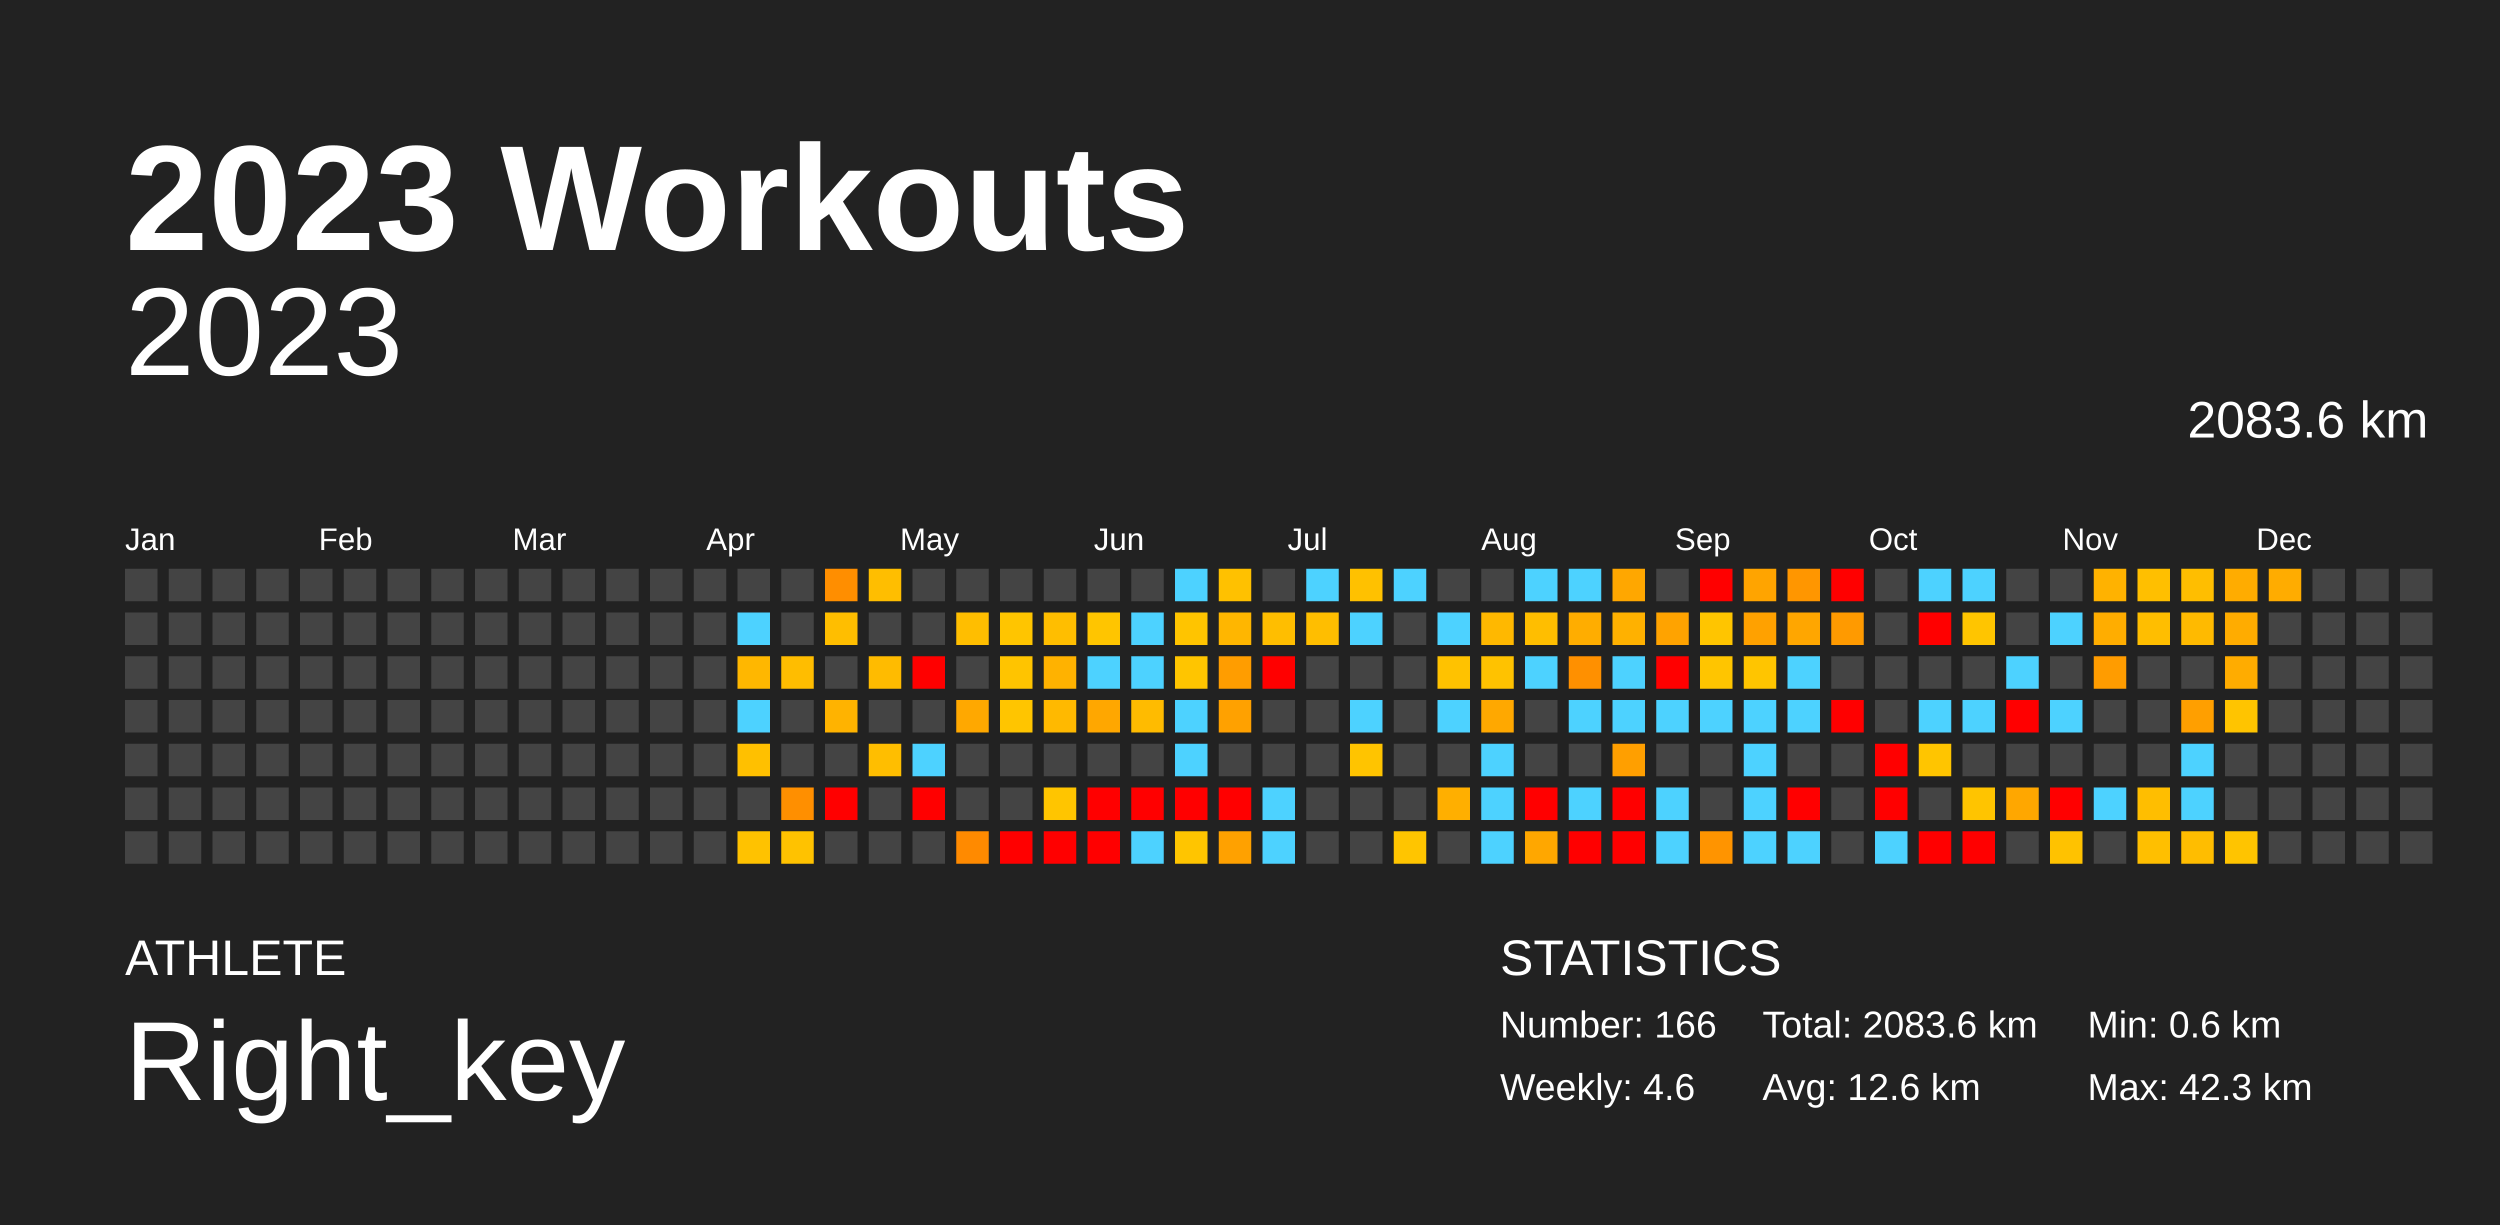
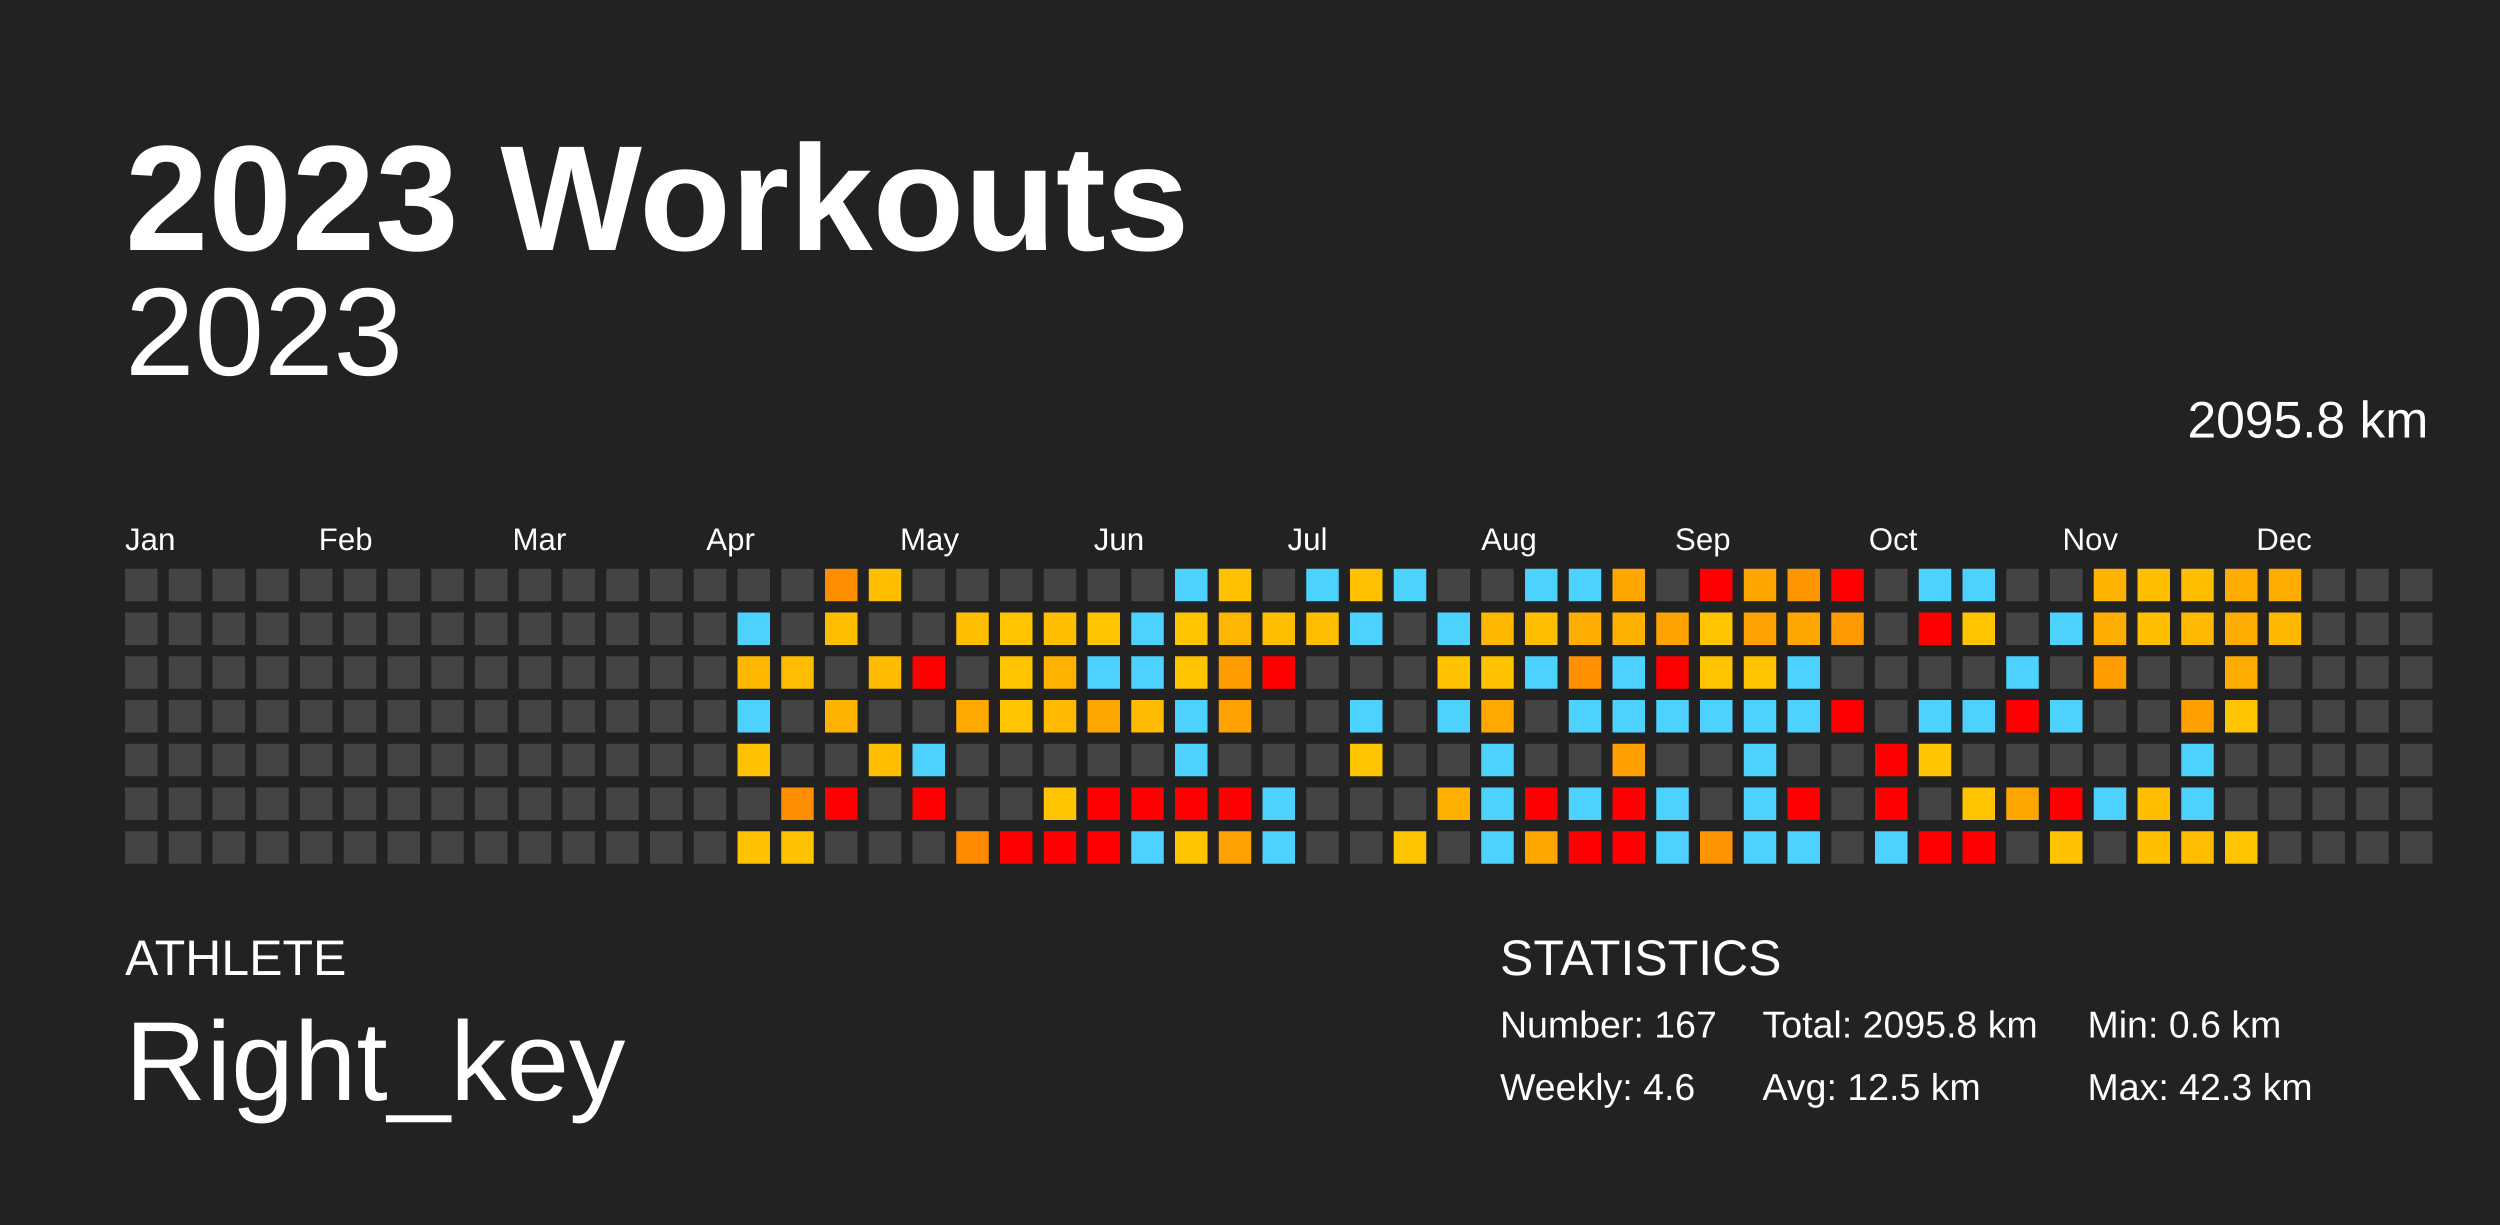
<svg xmlns="http://www.w3.org/2000/svg" baseProfile="full" height="98mm" version="1.1" viewBox="0,0,200,98" width="200mm">
  <defs />
  <rect fill="#222222" height="98" width="200" x="0" y="0" />
  <text fill="#FFFFFF" style="font-size:12px; font-family:Arial; font-weight:bold;" x="10" y="20">2023 Workouts</text>
  <text fill="#FFFFFF" style="font-size:4px; font-family:Arial" x="10" y="78">ATHLETE</text>
  <text fill="#FFFFFF" style="font-size:9px; font-family:Arial" x="10" y="88">Right_key</text>
  <text fill="#FFFFFF" style="font-size:4px; font-family:Arial" x="120" y="78">STATISTICS</text>
-   <text fill="#FFFFFF" style="font-size:3px; font-family:Arial" x="120" y="83">Number: 166</text>
+   <text fill="#FFFFFF" style="font-size:3px; font-family:Arial" x="120" y="83">Number: 167</text>
  <text fill="#FFFFFF" style="font-size:3px; font-family:Arial" x="120" y="88">Weekly: 4.6</text>
-   <text fill="#FFFFFF" style="font-size:3px; font-family:Arial" x="141" y="83">Total: 2083.6 km</text>
-   <text fill="#FFFFFF" style="font-size:3px; font-family:Arial" x="141" y="88">Avg: 12.6 km</text>
+   <text fill="#FFFFFF" style="font-size:3px; font-family:Arial" x="141" y="83">Total: 2095.8 km</text>
+   <text fill="#FFFFFF" style="font-size:3px; font-family:Arial" x="141" y="88">Avg: 12.5 km</text>
  <text fill="#FFFFFF" style="font-size:3px; font-family:Arial" x="167" y="83">Min: 0.6 km</text>
  <text fill="#FFFFFF" style="font-size:3px; font-family:Arial" x="167" y="88">Max: 42.3 km</text>
  <text alignment-baseline="hanging" fill="#FFFFFF" style="font-size:10.0px; font-family:Arial;" x="10" y="30">2023</text>
-   <text alignment-baseline="hanging" fill="#FFFFFF" style="font-size:4.125px; font-family:Arial;" x="175" y="35">2083.6 km</text>
+   <text alignment-baseline="hanging" fill="#FFFFFF" style="font-size:4.125px; font-family:Arial;" x="175" y="35">2095.8 km</text>
  <text fill="#FFFFFF" style="font-size:2.5px; font-family:Arial" x="10.0" y="44">Jan</text>
  <text fill="#FFFFFF" style="font-size:2.5px; font-family:Arial" x="25.5" y="44">Feb</text>
  <text fill="#FFFFFF" style="font-size:2.5px; font-family:Arial" x="41.0" y="44">Mar</text>
  <text fill="#FFFFFF" style="font-size:2.5px; font-family:Arial" x="56.5" y="44">Apr</text>
  <text fill="#FFFFFF" style="font-size:2.5px; font-family:Arial" x="72.0" y="44">May</text>
  <text fill="#FFFFFF" style="font-size:2.5px; font-family:Arial" x="87.5" y="44">Jun</text>
  <text fill="#FFFFFF" style="font-size:2.5px; font-family:Arial" x="103.0" y="44">Jul</text>
  <text fill="#FFFFFF" style="font-size:2.5px; font-family:Arial" x="118.5" y="44">Aug</text>
  <text fill="#FFFFFF" style="font-size:2.5px; font-family:Arial" x="134.0" y="44">Sep</text>
  <text fill="#FFFFFF" style="font-size:2.5px; font-family:Arial" x="149.5" y="44">Oct</text>
  <text fill="#FFFFFF" style="font-size:2.5px; font-family:Arial" x="165.0" y="44">Nov</text>
  <text fill="#FFFFFF" style="font-size:2.5px; font-family:Arial" x="180.5" y="44">Dec</text>
  <rect fill="#444444" height="2.6" width="2.6" x="10.0" y="45.5" />
  <rect fill="#444444" height="2.6" width="2.6" x="10.0" y="49.0" />
  <rect fill="#444444" height="2.6" width="2.6" x="10.0" y="52.5" />
  <rect fill="#444444" height="2.6" width="2.6" x="10.0" y="56.0" />
  <rect fill="#444444" height="2.6" width="2.6" x="10.0" y="59.5" />
  <rect fill="#444444" height="2.6" width="2.6" x="10.0" y="63.0" />
  <rect fill="#444444" height="2.6" width="2.6" x="10.0" y="66.5" />
  <rect fill="#444444" height="2.6" width="2.6" x="13.5" y="45.5" />
  <rect fill="#444444" height="2.6" width="2.6" x="13.5" y="49.0" />
  <rect fill="#444444" height="2.6" width="2.6" x="13.5" y="52.5" />
  <rect fill="#444444" height="2.6" width="2.6" x="13.5" y="56.0" />
  <rect fill="#444444" height="2.6" width="2.6" x="13.5" y="59.5" />
  <rect fill="#444444" height="2.6" width="2.6" x="13.5" y="63.0" />
  <rect fill="#444444" height="2.6" width="2.6" x="13.5" y="66.5" />
  <rect fill="#444444" height="2.6" width="2.6" x="17.0" y="45.5" />
  <rect fill="#444444" height="2.6" width="2.6" x="17.0" y="49.0" />
  <rect fill="#444444" height="2.6" width="2.6" x="17.0" y="52.5" />
  <rect fill="#444444" height="2.6" width="2.6" x="17.0" y="56.0" />
  <rect fill="#444444" height="2.6" width="2.6" x="17.0" y="59.5" />
  <rect fill="#444444" height="2.6" width="2.6" x="17.0" y="63.0" />
  <rect fill="#444444" height="2.6" width="2.6" x="17.0" y="66.5" />
  <rect fill="#444444" height="2.6" width="2.6" x="20.5" y="45.5" />
  <rect fill="#444444" height="2.6" width="2.6" x="20.5" y="49.0" />
  <rect fill="#444444" height="2.6" width="2.6" x="20.5" y="52.5" />
  <rect fill="#444444" height="2.6" width="2.6" x="20.5" y="56.0" />
  <rect fill="#444444" height="2.6" width="2.6" x="20.5" y="59.5" />
  <rect fill="#444444" height="2.6" width="2.6" x="20.5" y="63.0" />
  <rect fill="#444444" height="2.6" width="2.6" x="20.5" y="66.5" />
  <rect fill="#444444" height="2.6" width="2.6" x="24.0" y="45.5" />
  <rect fill="#444444" height="2.6" width="2.6" x="24.0" y="49.0" />
  <rect fill="#444444" height="2.6" width="2.6" x="24.0" y="52.5" />
  <rect fill="#444444" height="2.6" width="2.6" x="24.0" y="56.0" />
  <rect fill="#444444" height="2.6" width="2.6" x="24.0" y="59.5" />
  <rect fill="#444444" height="2.6" width="2.6" x="24.0" y="63.0" />
  <rect fill="#444444" height="2.6" width="2.6" x="24.0" y="66.5" />
  <rect fill="#444444" height="2.6" width="2.6" x="27.5" y="45.5" />
  <rect fill="#444444" height="2.6" width="2.6" x="27.5" y="49.0" />
  <rect fill="#444444" height="2.6" width="2.6" x="27.5" y="52.5" />
  <rect fill="#444444" height="2.6" width="2.6" x="27.5" y="56.0" />
  <rect fill="#444444" height="2.6" width="2.6" x="27.5" y="59.5" />
  <rect fill="#444444" height="2.6" width="2.6" x="27.5" y="63.0" />
  <rect fill="#444444" height="2.6" width="2.6" x="27.5" y="66.5" />
  <rect fill="#444444" height="2.6" width="2.6" x="31.0" y="45.5" />
  <rect fill="#444444" height="2.6" width="2.6" x="31.0" y="49.0" />
  <rect fill="#444444" height="2.6" width="2.6" x="31.0" y="52.5" />
  <rect fill="#444444" height="2.6" width="2.6" x="31.0" y="56.0" />
  <rect fill="#444444" height="2.6" width="2.6" x="31.0" y="59.5" />
  <rect fill="#444444" height="2.6" width="2.6" x="31.0" y="63.0" />
  <rect fill="#444444" height="2.6" width="2.6" x="31.0" y="66.5" />
  <rect fill="#444444" height="2.6" width="2.6" x="34.5" y="45.5" />
  <rect fill="#444444" height="2.6" width="2.6" x="34.5" y="49.0" />
  <rect fill="#444444" height="2.6" width="2.6" x="34.5" y="52.5" />
  <rect fill="#444444" height="2.6" width="2.6" x="34.5" y="56.0" />
  <rect fill="#444444" height="2.6" width="2.6" x="34.5" y="59.5" />
  <rect fill="#444444" height="2.6" width="2.6" x="34.5" y="63.0" />
  <rect fill="#444444" height="2.6" width="2.6" x="34.5" y="66.5" />
  <rect fill="#444444" height="2.6" width="2.6" x="38.0" y="45.5" />
  <rect fill="#444444" height="2.6" width="2.6" x="38.0" y="49.0" />
  <rect fill="#444444" height="2.6" width="2.6" x="38.0" y="52.5" />
  <rect fill="#444444" height="2.6" width="2.6" x="38.0" y="56.0" />
  <rect fill="#444444" height="2.6" width="2.6" x="38.0" y="59.5" />
  <rect fill="#444444" height="2.6" width="2.6" x="38.0" y="63.0" />
  <rect fill="#444444" height="2.6" width="2.6" x="38.0" y="66.5" />
  <rect fill="#444444" height="2.6" width="2.6" x="41.5" y="45.5" />
  <rect fill="#444444" height="2.6" width="2.6" x="41.5" y="49.0" />
  <rect fill="#444444" height="2.6" width="2.6" x="41.5" y="52.5" />
  <rect fill="#444444" height="2.6" width="2.6" x="41.5" y="56.0" />
  <rect fill="#444444" height="2.6" width="2.6" x="41.5" y="59.5" />
  <rect fill="#444444" height="2.6" width="2.6" x="41.5" y="63.0" />
  <rect fill="#444444" height="2.6" width="2.6" x="41.5" y="66.5" />
  <rect fill="#444444" height="2.6" width="2.6" x="45.0" y="45.5" />
  <rect fill="#444444" height="2.6" width="2.6" x="45.0" y="49.0" />
  <rect fill="#444444" height="2.6" width="2.6" x="45.0" y="52.5" />
  <rect fill="#444444" height="2.6" width="2.6" x="45.0" y="56.0" />
  <rect fill="#444444" height="2.6" width="2.6" x="45.0" y="59.5" />
  <rect fill="#444444" height="2.6" width="2.6" x="45.0" y="63.0" />
  <rect fill="#444444" height="2.6" width="2.6" x="45.0" y="66.5" />
  <rect fill="#444444" height="2.6" width="2.6" x="48.5" y="45.5" />
  <rect fill="#444444" height="2.6" width="2.6" x="48.5" y="49.0" />
  <rect fill="#444444" height="2.6" width="2.6" x="48.5" y="52.5" />
  <rect fill="#444444" height="2.6" width="2.6" x="48.5" y="56.0" />
  <rect fill="#444444" height="2.6" width="2.6" x="48.5" y="59.5" />
  <rect fill="#444444" height="2.6" width="2.6" x="48.5" y="63.0" />
  <rect fill="#444444" height="2.6" width="2.6" x="48.5" y="66.5" />
  <rect fill="#444444" height="2.6" width="2.6" x="52.0" y="45.5" />
  <rect fill="#444444" height="2.6" width="2.6" x="52.0" y="49.0" />
  <rect fill="#444444" height="2.6" width="2.6" x="52.0" y="52.5" />
  <rect fill="#444444" height="2.6" width="2.6" x="52.0" y="56.0" />
  <rect fill="#444444" height="2.6" width="2.6" x="52.0" y="59.5" />
  <rect fill="#444444" height="2.6" width="2.6" x="52.0" y="63.0" />
  <rect fill="#444444" height="2.6" width="2.6" x="52.0" y="66.5" />
  <rect fill="#444444" height="2.6" width="2.6" x="55.5" y="45.5" />
  <rect fill="#444444" height="2.6" width="2.6" x="55.5" y="49.0" />
  <rect fill="#444444" height="2.6" width="2.6" x="55.5" y="52.5" />
  <rect fill="#444444" height="2.6" width="2.6" x="55.5" y="56.0" />
  <rect fill="#444444" height="2.6" width="2.6" x="55.5" y="59.5" />
  <rect fill="#444444" height="2.6" width="2.6" x="55.5" y="63.0" />
  <rect fill="#444444" height="2.6" width="2.6" x="55.5" y="66.5" />
  <rect fill="#444444" height="2.6" width="2.6" x="59.0" y="45.5" />
  <rect fill="#4dd2ff" height="2.6" width="2.6" x="59.0" y="49.0" />
  <rect fill="#ffb700" height="2.6" width="2.6" x="59.0" y="52.5" />
  <rect fill="#4dd2ff" height="2.6" width="2.6" x="59.0" y="56.0" />
  <rect fill="#ffc000" height="2.6" width="2.6" x="59.0" y="59.5" />
  <rect fill="#444444" height="2.6" width="2.6" x="59.0" y="63.0" />
  <rect fill="#ffc200" height="2.6" width="2.6" x="59.0" y="66.5" />
  <rect fill="#444444" height="2.6" width="2.6" x="62.5" y="45.5" />
  <rect fill="#444444" height="2.6" width="2.6" x="62.5" y="49.0" />
  <rect fill="#ffbd00" height="2.6" width="2.6" x="62.5" y="52.5" />
  <rect fill="#444444" height="2.6" width="2.6" x="62.5" y="56.0" />
  <rect fill="#444444" height="2.6" width="2.6" x="62.5" y="59.5" />
  <rect fill="#ff8f00" height="2.6" width="2.6" x="62.5" y="63.0" />
  <rect fill="#ffc200" height="2.6" width="2.6" x="62.5" y="66.5" />
  <rect fill="#ff8e00" height="2.6" width="2.6" x="66.0" y="45.5" />
  <rect fill="#ffbe00" height="2.6" width="2.6" x="66.0" y="49.0" />
  <rect fill="#444444" height="2.6" width="2.6" x="66.0" y="52.5" />
  <rect fill="#ffb300" height="2.6" width="2.6" x="66.0" y="56.0" />
  <rect fill="#444444" height="2.6" width="2.6" x="66.0" y="59.5" />
  <rect fill="red" height="2.6" width="2.6" x="66.0" y="63.0" />
  <rect fill="#444444" height="2.6" width="2.6" x="66.0" y="66.5" />
  <rect fill="#ffbe00" height="2.6" width="2.6" x="69.5" y="45.5" />
  <rect fill="#444444" height="2.6" width="2.6" x="69.5" y="49.0" />
  <rect fill="#ffbb00" height="2.6" width="2.6" x="69.5" y="52.5" />
  <rect fill="#444444" height="2.6" width="2.6" x="69.5" y="56.0" />
  <rect fill="#ffbe00" height="2.6" width="2.6" x="69.5" y="59.5" />
  <rect fill="#444444" height="2.6" width="2.6" x="69.5" y="63.0" />
  <rect fill="#444444" height="2.6" width="2.6" x="69.5" y="66.5" />
  <rect fill="#444444" height="2.6" width="2.6" x="73.0" y="45.5" />
  <rect fill="#444444" height="2.6" width="2.6" x="73.0" y="49.0" />
  <rect fill="red" height="2.6" width="2.6" x="73.0" y="52.5" />
  <rect fill="#444444" height="2.6" width="2.6" x="73.0" y="56.0" />
  <rect fill="#4dd2ff" height="2.6" width="2.6" x="73.0" y="59.5" />
  <rect fill="red" height="2.6" width="2.6" x="73.0" y="63.0" />
  <rect fill="#444444" height="2.6" width="2.6" x="73.0" y="66.5" />
  <rect fill="#444444" height="2.6" width="2.6" x="76.5" y="45.5" />
  <rect fill="#ffbe00" height="2.6" width="2.6" x="76.5" y="49.0" />
  <rect fill="#444444" height="2.6" width="2.6" x="76.5" y="52.5" />
  <rect fill="#ffa800" height="2.6" width="2.6" x="76.5" y="56.0" />
  <rect fill="#444444" height="2.6" width="2.6" x="76.5" y="59.5" />
  <rect fill="#444444" height="2.6" width="2.6" x="76.5" y="63.0" />
  <rect fill="#ff8a00" height="2.6" width="2.6" x="76.5" y="66.5" />
  <rect fill="#444444" height="2.6" width="2.6" x="80.0" y="45.5" />
  <rect fill="#ffc500" height="2.6" width="2.6" x="80.0" y="49.0" />
  <rect fill="#ffc400" height="2.6" width="2.6" x="80.0" y="52.5" />
  <rect fill="#ffc500" height="2.6" width="2.6" x="80.0" y="56.0" />
  <rect fill="#444444" height="2.6" width="2.6" x="80.0" y="59.5" />
  <rect fill="#444444" height="2.6" width="2.6" x="80.0" y="63.0" />
  <rect fill="red" height="2.6" width="2.6" x="80.0" y="66.5" />
  <rect fill="#444444" height="2.6" width="2.6" x="83.5" y="45.5" />
  <rect fill="#ffbe00" height="2.6" width="2.6" x="83.5" y="49.0" />
  <rect fill="#ffb200" height="2.6" width="2.6" x="83.5" y="52.5" />
  <rect fill="#ffb900" height="2.6" width="2.6" x="83.5" y="56.0" />
  <rect fill="#444444" height="2.6" width="2.6" x="83.5" y="59.5" />
  <rect fill="#ffc500" height="2.6" width="2.6" x="83.5" y="63.0" />
  <rect fill="red" height="2.6" width="2.6" x="83.5" y="66.5" />
  <rect fill="#444444" height="2.6" width="2.6" x="87.0" y="45.5" />
  <rect fill="#ffc500" height="2.6" width="2.6" x="87.0" y="49.0" />
  <rect fill="#4dd2ff" height="2.6" width="2.6" x="87.0" y="52.5" />
  <rect fill="#ffa700" height="2.6" width="2.6" x="87.0" y="56.0" />
  <rect fill="#444444" height="2.6" width="2.6" x="87.0" y="59.5" />
  <rect fill="red" height="2.6" width="2.6" x="87.0" y="63.0" />
  <rect fill="red" height="2.6" width="2.6" x="87.0" y="66.5" />
  <rect fill="#444444" height="2.6" width="2.6" x="90.5" y="45.5" />
  <rect fill="#4dd2ff" height="2.6" width="2.6" x="90.5" y="49.0" />
  <rect fill="#4dd2ff" height="2.6" width="2.6" x="90.5" y="52.5" />
  <rect fill="#ffbb00" height="2.6" width="2.6" x="90.5" y="56.0" />
  <rect fill="#444444" height="2.6" width="2.6" x="90.5" y="59.5" />
  <rect fill="red" height="2.6" width="2.6" x="90.5" y="63.0" />
  <rect fill="#4dd2ff" height="2.6" width="2.6" x="90.5" y="66.5" />
  <rect fill="#4dd2ff" height="2.6" width="2.6" x="94.0" y="45.5" />
  <rect fill="#ffc400" height="2.6" width="2.6" x="94.0" y="49.0" />
  <rect fill="#ffc500" height="2.6" width="2.6" x="94.0" y="52.5" />
  <rect fill="#4dd2ff" height="2.6" width="2.6" x="94.0" y="56.0" />
  <rect fill="#4dd2ff" height="2.6" width="2.6" x="94.0" y="59.5" />
  <rect fill="red" height="2.6" width="2.6" x="94.0" y="63.0" />
  <rect fill="#ffc500" height="2.6" width="2.6" x="94.0" y="66.5" />
  <rect fill="#ffc100" height="2.6" width="2.6" x="97.5" y="45.5" />
  <rect fill="#ffb600" height="2.6" width="2.6" x="97.5" y="49.0" />
  <rect fill="#ff9d00" height="2.6" width="2.6" x="97.5" y="52.5" />
  <rect fill="#ffa100" height="2.6" width="2.6" x="97.5" y="56.0" />
  <rect fill="#444444" height="2.6" width="2.6" x="97.5" y="59.5" />
  <rect fill="red" height="2.6" width="2.6" x="97.5" y="63.0" />
  <rect fill="#ffa100" height="2.6" width="2.6" x="97.5" y="66.5" />
  <rect fill="#444444" height="2.6" width="2.6" x="101.0" y="45.5" />
  <rect fill="#ffbe00" height="2.6" width="2.6" x="101.0" y="49.0" />
  <rect fill="red" height="2.6" width="2.6" x="101.0" y="52.5" />
  <rect fill="#444444" height="2.6" width="2.6" x="101.0" y="56.0" />
  <rect fill="#444444" height="2.6" width="2.6" x="101.0" y="59.5" />
  <rect fill="#4dd2ff" height="2.6" width="2.6" x="101.0" y="63.0" />
  <rect fill="#4dd2ff" height="2.6" width="2.6" x="101.0" y="66.5" />
  <rect fill="#4dd2ff" height="2.6" width="2.6" x="104.5" y="45.5" />
  <rect fill="#ffbe00" height="2.6" width="2.6" x="104.5" y="49.0" />
  <rect fill="#444444" height="2.6" width="2.6" x="104.5" y="52.5" />
  <rect fill="#444444" height="2.6" width="2.6" x="104.5" y="56.0" />
  <rect fill="#444444" height="2.6" width="2.6" x="104.5" y="59.5" />
  <rect fill="#444444" height="2.6" width="2.6" x="104.5" y="63.0" />
  <rect fill="#444444" height="2.6" width="2.6" x="104.5" y="66.5" />
  <rect fill="#ffc100" height="2.6" width="2.6" x="108.0" y="45.5" />
  <rect fill="#4dd2ff" height="2.6" width="2.6" x="108.0" y="49.0" />
  <rect fill="#444444" height="2.6" width="2.6" x="108.0" y="52.5" />
  <rect fill="#4dd2ff" height="2.6" width="2.6" x="108.0" y="56.0" />
  <rect fill="#ffc400" height="2.6" width="2.6" x="108.0" y="59.5" />
  <rect fill="#444444" height="2.6" width="2.6" x="108.0" y="63.0" />
  <rect fill="#444444" height="2.6" width="2.6" x="108.0" y="66.5" />
  <rect fill="#4dd2ff" height="2.6" width="2.6" x="111.5" y="45.5" />
  <rect fill="#444444" height="2.6" width="2.6" x="111.5" y="49.0" />
  <rect fill="#444444" height="2.6" width="2.6" x="111.5" y="52.5" />
  <rect fill="#444444" height="2.6" width="2.6" x="111.5" y="56.0" />
  <rect fill="#444444" height="2.6" width="2.6" x="111.5" y="59.5" />
  <rect fill="#444444" height="2.6" width="2.6" x="111.5" y="63.0" />
  <rect fill="#ffc500" height="2.6" width="2.6" x="111.5" y="66.5" />
  <rect fill="#444444" height="2.6" width="2.6" x="115.0" y="45.5" />
  <rect fill="#4dd2ff" height="2.6" width="2.6" x="115.0" y="49.0" />
  <rect fill="#ffc200" height="2.6" width="2.6" x="115.0" y="52.5" />
  <rect fill="#4dd2ff" height="2.6" width="2.6" x="115.0" y="56.0" />
  <rect fill="#444444" height="2.6" width="2.6" x="115.0" y="59.5" />
  <rect fill="#ffaf00" height="2.6" width="2.6" x="115.0" y="63.0" />
  <rect fill="#444444" height="2.6" width="2.6" x="115.0" y="66.5" />
  <rect fill="#444444" height="2.6" width="2.6" x="118.5" y="45.5" />
  <rect fill="#ffb800" height="2.6" width="2.6" x="118.5" y="49.0" />
  <rect fill="#ffc200" height="2.6" width="2.6" x="118.5" y="52.5" />
  <rect fill="#ffa800" height="2.6" width="2.6" x="118.5" y="56.0" />
  <rect fill="#4dd2ff" height="2.6" width="2.6" x="118.5" y="59.5" />
  <rect fill="#4dd2ff" height="2.6" width="2.6" x="118.5" y="63.0" />
  <rect fill="#4dd2ff" height="2.6" width="2.6" x="118.5" y="66.5" />
  <rect fill="#4dd2ff" height="2.6" width="2.6" x="122.0" y="45.5" />
  <rect fill="#ffbe00" height="2.6" width="2.6" x="122.0" y="49.0" />
  <rect fill="#4dd2ff" height="2.6" width="2.6" x="122.0" y="52.5" />
  <rect fill="#444444" height="2.6" width="2.6" x="122.0" y="56.0" />
  <rect fill="#444444" height="2.6" width="2.6" x="122.0" y="59.5" />
  <rect fill="red" height="2.6" width="2.6" x="122.0" y="63.0" />
  <rect fill="#ffa700" height="2.6" width="2.6" x="122.0" y="66.5" />
  <rect fill="#4dd2ff" height="2.6" width="2.6" x="125.5" y="45.5" />
  <rect fill="#ffad00" height="2.6" width="2.6" x="125.5" y="49.0" />
  <rect fill="#ff9000" height="2.6" width="2.6" x="125.5" y="52.5" />
  <rect fill="#4dd2ff" height="2.6" width="2.6" x="125.5" y="56.0" />
  <rect fill="#444444" height="2.6" width="2.6" x="125.5" y="59.5" />
  <rect fill="#4dd2ff" height="2.6" width="2.6" x="125.5" y="63.0" />
  <rect fill="red" height="2.6" width="2.6" x="125.5" y="66.5" />
  <rect fill="#ffa700" height="2.6" width="2.6" x="129.0" y="45.5" />
  <rect fill="#ffb100" height="2.6" width="2.6" x="129.0" y="49.0" />
  <rect fill="#4dd2ff" height="2.6" width="2.6" x="129.0" y="52.5" />
  <rect fill="#4dd2ff" height="2.6" width="2.6" x="129.0" y="56.0" />
  <rect fill="#ff9f00" height="2.6" width="2.6" x="129.0" y="59.5" />
  <rect fill="red" height="2.6" width="2.6" x="129.0" y="63.0" />
  <rect fill="red" height="2.6" width="2.6" x="129.0" y="66.5" />
  <rect fill="#444444" height="2.6" width="2.6" x="132.5" y="45.5" />
  <rect fill="#ffa300" height="2.6" width="2.6" x="132.5" y="49.0" />
  <rect fill="red" height="2.6" width="2.6" x="132.5" y="52.5" />
  <rect fill="#4dd2ff" height="2.6" width="2.6" x="132.5" y="56.0" />
  <rect fill="#444444" height="2.6" width="2.6" x="132.5" y="59.5" />
  <rect fill="#4dd2ff" height="2.6" width="2.6" x="132.5" y="63.0" />
  <rect fill="#4dd2ff" height="2.6" width="2.6" x="132.5" y="66.5" />
  <rect fill="red" height="2.6" width="2.6" x="136.0" y="45.5" />
  <rect fill="#ffc500" height="2.6" width="2.6" x="136.0" y="49.0" />
  <rect fill="#ffc500" height="2.6" width="2.6" x="136.0" y="52.5" />
  <rect fill="#4dd2ff" height="2.6" width="2.6" x="136.0" y="56.0" />
  <rect fill="#444444" height="2.6" width="2.6" x="136.0" y="59.5" />
  <rect fill="#444444" height="2.6" width="2.6" x="136.0" y="63.0" />
  <rect fill="#ff9400" height="2.6" width="2.6" x="136.0" y="66.5" />
  <rect fill="#ffa400" height="2.6" width="2.6" x="139.5" y="45.5" />
  <rect fill="#ffa100" height="2.6" width="2.6" x="139.5" y="49.0" />
  <rect fill="#ffc500" height="2.6" width="2.6" x="139.5" y="52.5" />
  <rect fill="#4dd2ff" height="2.6" width="2.6" x="139.5" y="56.0" />
  <rect fill="#4dd2ff" height="2.6" width="2.6" x="139.5" y="59.5" />
  <rect fill="#4dd2ff" height="2.6" width="2.6" x="139.5" y="63.0" />
  <rect fill="#4dd2ff" height="2.6" width="2.6" x="139.5" y="66.5" />
  <rect fill="#ff9600" height="2.6" width="2.6" x="143.0" y="45.5" />
  <rect fill="#ffa600" height="2.6" width="2.6" x="143.0" y="49.0" />
  <rect fill="#4dd2ff" height="2.6" width="2.6" x="143.0" y="52.5" />
  <rect fill="#4dd2ff" height="2.6" width="2.6" x="143.0" y="56.0" />
  <rect fill="#444444" height="2.6" width="2.6" x="143.0" y="59.5" />
  <rect fill="red" height="2.6" width="2.6" x="143.0" y="63.0" />
  <rect fill="#4dd2ff" height="2.6" width="2.6" x="143.0" y="66.5" />
  <rect fill="red" height="2.6" width="2.6" x="146.5" y="45.5" />
  <rect fill="#ff9a00" height="2.6" width="2.6" x="146.5" y="49.0" />
  <rect fill="#444444" height="2.6" width="2.6" x="146.5" y="52.5" />
  <rect fill="red" height="2.6" width="2.6" x="146.5" y="56.0" />
  <rect fill="#444444" height="2.6" width="2.6" x="146.5" y="59.5" />
  <rect fill="#444444" height="2.6" width="2.6" x="146.5" y="63.0" />
  <rect fill="#444444" height="2.6" width="2.6" x="146.5" y="66.5" />
  <rect fill="#444444" height="2.6" width="2.6" x="150.0" y="45.5" />
  <rect fill="#444444" height="2.6" width="2.6" x="150.0" y="49.0" />
  <rect fill="#444444" height="2.6" width="2.6" x="150.0" y="52.5" />
  <rect fill="#444444" height="2.6" width="2.6" x="150.0" y="56.0" />
  <rect fill="red" height="2.6" width="2.6" x="150.0" y="59.5" />
  <rect fill="red" height="2.6" width="2.6" x="150.0" y="63.0" />
  <rect fill="#4dd2ff" height="2.6" width="2.6" x="150.0" y="66.5" />
  <rect fill="#4dd2ff" height="2.6" width="2.6" x="153.5" y="45.5" />
  <rect fill="red" height="2.6" width="2.6" x="153.5" y="49.0" />
  <rect fill="#444444" height="2.6" width="2.6" x="153.5" y="52.5" />
  <rect fill="#4dd2ff" height="2.6" width="2.6" x="153.5" y="56.0" />
  <rect fill="#ffc500" height="2.6" width="2.6" x="153.5" y="59.5" />
  <rect fill="#444444" height="2.6" width="2.6" x="153.5" y="63.0" />
  <rect fill="red" height="2.6" width="2.6" x="153.5" y="66.5" />
  <rect fill="#4dd2ff" height="2.6" width="2.6" x="157.0" y="45.5" />
  <rect fill="#ffc500" height="2.6" width="2.6" x="157.0" y="49.0" />
  <rect fill="#444444" height="2.6" width="2.6" x="157.0" y="52.5" />
  <rect fill="#4dd2ff" height="2.6" width="2.6" x="157.0" y="56.0" />
  <rect fill="#444444" height="2.6" width="2.6" x="157.0" y="59.5" />
  <rect fill="#ffc400" height="2.6" width="2.6" x="157.0" y="63.0" />
  <rect fill="red" height="2.6" width="2.6" x="157.0" y="66.5" />
  <rect fill="#444444" height="2.6" width="2.6" x="160.5" y="45.5" />
  <rect fill="#444444" height="2.6" width="2.6" x="160.5" y="49.0" />
  <rect fill="#4dd2ff" height="2.6" width="2.6" x="160.5" y="52.5" />
  <rect fill="red" height="2.6" width="2.6" x="160.5" y="56.0" />
  <rect fill="#444444" height="2.6" width="2.6" x="160.5" y="59.5" />
  <rect fill="#ffa700" height="2.6" width="2.6" x="160.5" y="63.0" />
  <rect fill="#444444" height="2.6" width="2.6" x="160.5" y="66.5" />
  <rect fill="#444444" height="2.6" width="2.6" x="164.0" y="45.5" />
  <rect fill="#4dd2ff" height="2.6" width="2.6" x="164.0" y="49.0" />
  <rect fill="#444444" height="2.6" width="2.6" x="164.0" y="52.5" />
  <rect fill="#4dd2ff" height="2.6" width="2.6" x="164.0" y="56.0" />
  <rect fill="#444444" height="2.6" width="2.6" x="164.0" y="59.5" />
  <rect fill="red" height="2.6" width="2.6" x="164.0" y="63.0" />
  <rect fill="#ffc200" height="2.6" width="2.6" x="164.0" y="66.5" />
  <rect fill="#ffb200" height="2.6" width="2.6" x="167.5" y="45.5" />
  <rect fill="#ffad00" height="2.6" width="2.6" x="167.5" y="49.0" />
  <rect fill="#ff9c00" height="2.6" width="2.6" x="167.5" y="52.5" />
  <rect fill="#444444" height="2.6" width="2.6" x="167.5" y="56.0" />
  <rect fill="#444444" height="2.6" width="2.6" x="167.5" y="59.5" />
  <rect fill="#4dd2ff" height="2.6" width="2.6" x="167.5" y="63.0" />
  <rect fill="#444444" height="2.6" width="2.6" x="167.5" y="66.5" />
  <rect fill="#ffbf00" height="2.6" width="2.6" x="171.0" y="45.5" />
  <rect fill="#ffbe00" height="2.6" width="2.6" x="171.0" y="49.0" />
  <rect fill="#444444" height="2.6" width="2.6" x="171.0" y="52.5" />
  <rect fill="#444444" height="2.6" width="2.6" x="171.0" y="56.0" />
  <rect fill="#444444" height="2.6" width="2.6" x="171.0" y="59.5" />
  <rect fill="#ffbe00" height="2.6" width="2.6" x="171.0" y="63.0" />
  <rect fill="#ffbf00" height="2.6" width="2.6" x="171.0" y="66.5" />
  <rect fill="#ffbe00" height="2.6" width="2.6" x="174.5" y="45.5" />
  <rect fill="#ffba00" height="2.6" width="2.6" x="174.5" y="49.0" />
  <rect fill="#444444" height="2.6" width="2.6" x="174.5" y="52.5" />
  <rect fill="#ff9f00" height="2.6" width="2.6" x="174.5" y="56.0" />
  <rect fill="#4dd2ff" height="2.6" width="2.6" x="174.5" y="59.5" />
  <rect fill="#4dd2ff" height="2.6" width="2.6" x="174.5" y="63.0" />
  <rect fill="#ffbd00" height="2.6" width="2.6" x="174.5" y="66.5" />
  <rect fill="#ffac00" height="2.6" width="2.6" x="178.0" y="45.5" />
  <rect fill="#ffac00" height="2.6" width="2.6" x="178.0" y="49.0" />
  <rect fill="#ffac00" height="2.6" width="2.6" x="178.0" y="52.5" />
  <rect fill="#ffc400" height="2.6" width="2.6" x="178.0" y="56.0" />
  <rect fill="#444444" height="2.6" width="2.6" x="178.0" y="59.5" />
  <rect fill="#444444" height="2.6" width="2.6" x="178.0" y="63.0" />
  <rect fill="#ffc400" height="2.6" width="2.6" x="178.0" y="66.5" />
  <rect fill="#ffac00" height="2.6" width="2.6" x="181.5" y="45.5" />
-   <rect fill="#444444" height="2.6" width="2.6" x="181.5" y="49.0" />
+   <rect fill="#ffb800" height="2.6" width="2.6" x="181.5" y="49.0" />
  <rect fill="#444444" height="2.6" width="2.6" x="181.5" y="52.5" />
  <rect fill="#444444" height="2.6" width="2.6" x="181.5" y="56.0" />
  <rect fill="#444444" height="2.6" width="2.6" x="181.5" y="59.5" />
  <rect fill="#444444" height="2.6" width="2.6" x="181.5" y="63.0" />
  <rect fill="#444444" height="2.6" width="2.6" x="181.5" y="66.5" />
  <rect fill="#444444" height="2.6" width="2.6" x="185.0" y="45.5" />
  <rect fill="#444444" height="2.6" width="2.6" x="185.0" y="49.0" />
  <rect fill="#444444" height="2.6" width="2.6" x="185.0" y="52.5" />
  <rect fill="#444444" height="2.6" width="2.6" x="185.0" y="56.0" />
  <rect fill="#444444" height="2.6" width="2.6" x="185.0" y="59.5" />
  <rect fill="#444444" height="2.6" width="2.6" x="185.0" y="63.0" />
  <rect fill="#444444" height="2.6" width="2.6" x="185.0" y="66.5" />
  <rect fill="#444444" height="2.6" width="2.6" x="188.5" y="45.5" />
  <rect fill="#444444" height="2.6" width="2.6" x="188.5" y="49.0" />
  <rect fill="#444444" height="2.6" width="2.6" x="188.5" y="52.5" />
  <rect fill="#444444" height="2.6" width="2.6" x="188.5" y="56.0" />
  <rect fill="#444444" height="2.6" width="2.6" x="188.5" y="59.5" />
  <rect fill="#444444" height="2.6" width="2.6" x="188.5" y="63.0" />
  <rect fill="#444444" height="2.6" width="2.6" x="188.5" y="66.5" />
  <rect fill="#444444" height="2.6" width="2.6" x="192.0" y="45.5" />
  <rect fill="#444444" height="2.6" width="2.6" x="192.0" y="49.0" />
  <rect fill="#444444" height="2.6" width="2.6" x="192.0" y="52.5" />
  <rect fill="#444444" height="2.6" width="2.6" x="192.0" y="56.0" />
  <rect fill="#444444" height="2.6" width="2.6" x="192.0" y="59.5" />
  <rect fill="#444444" height="2.6" width="2.6" x="192.0" y="63.0" />
  <rect fill="#444444" height="2.6" width="2.6" x="192.0" y="66.5" />
</svg>
